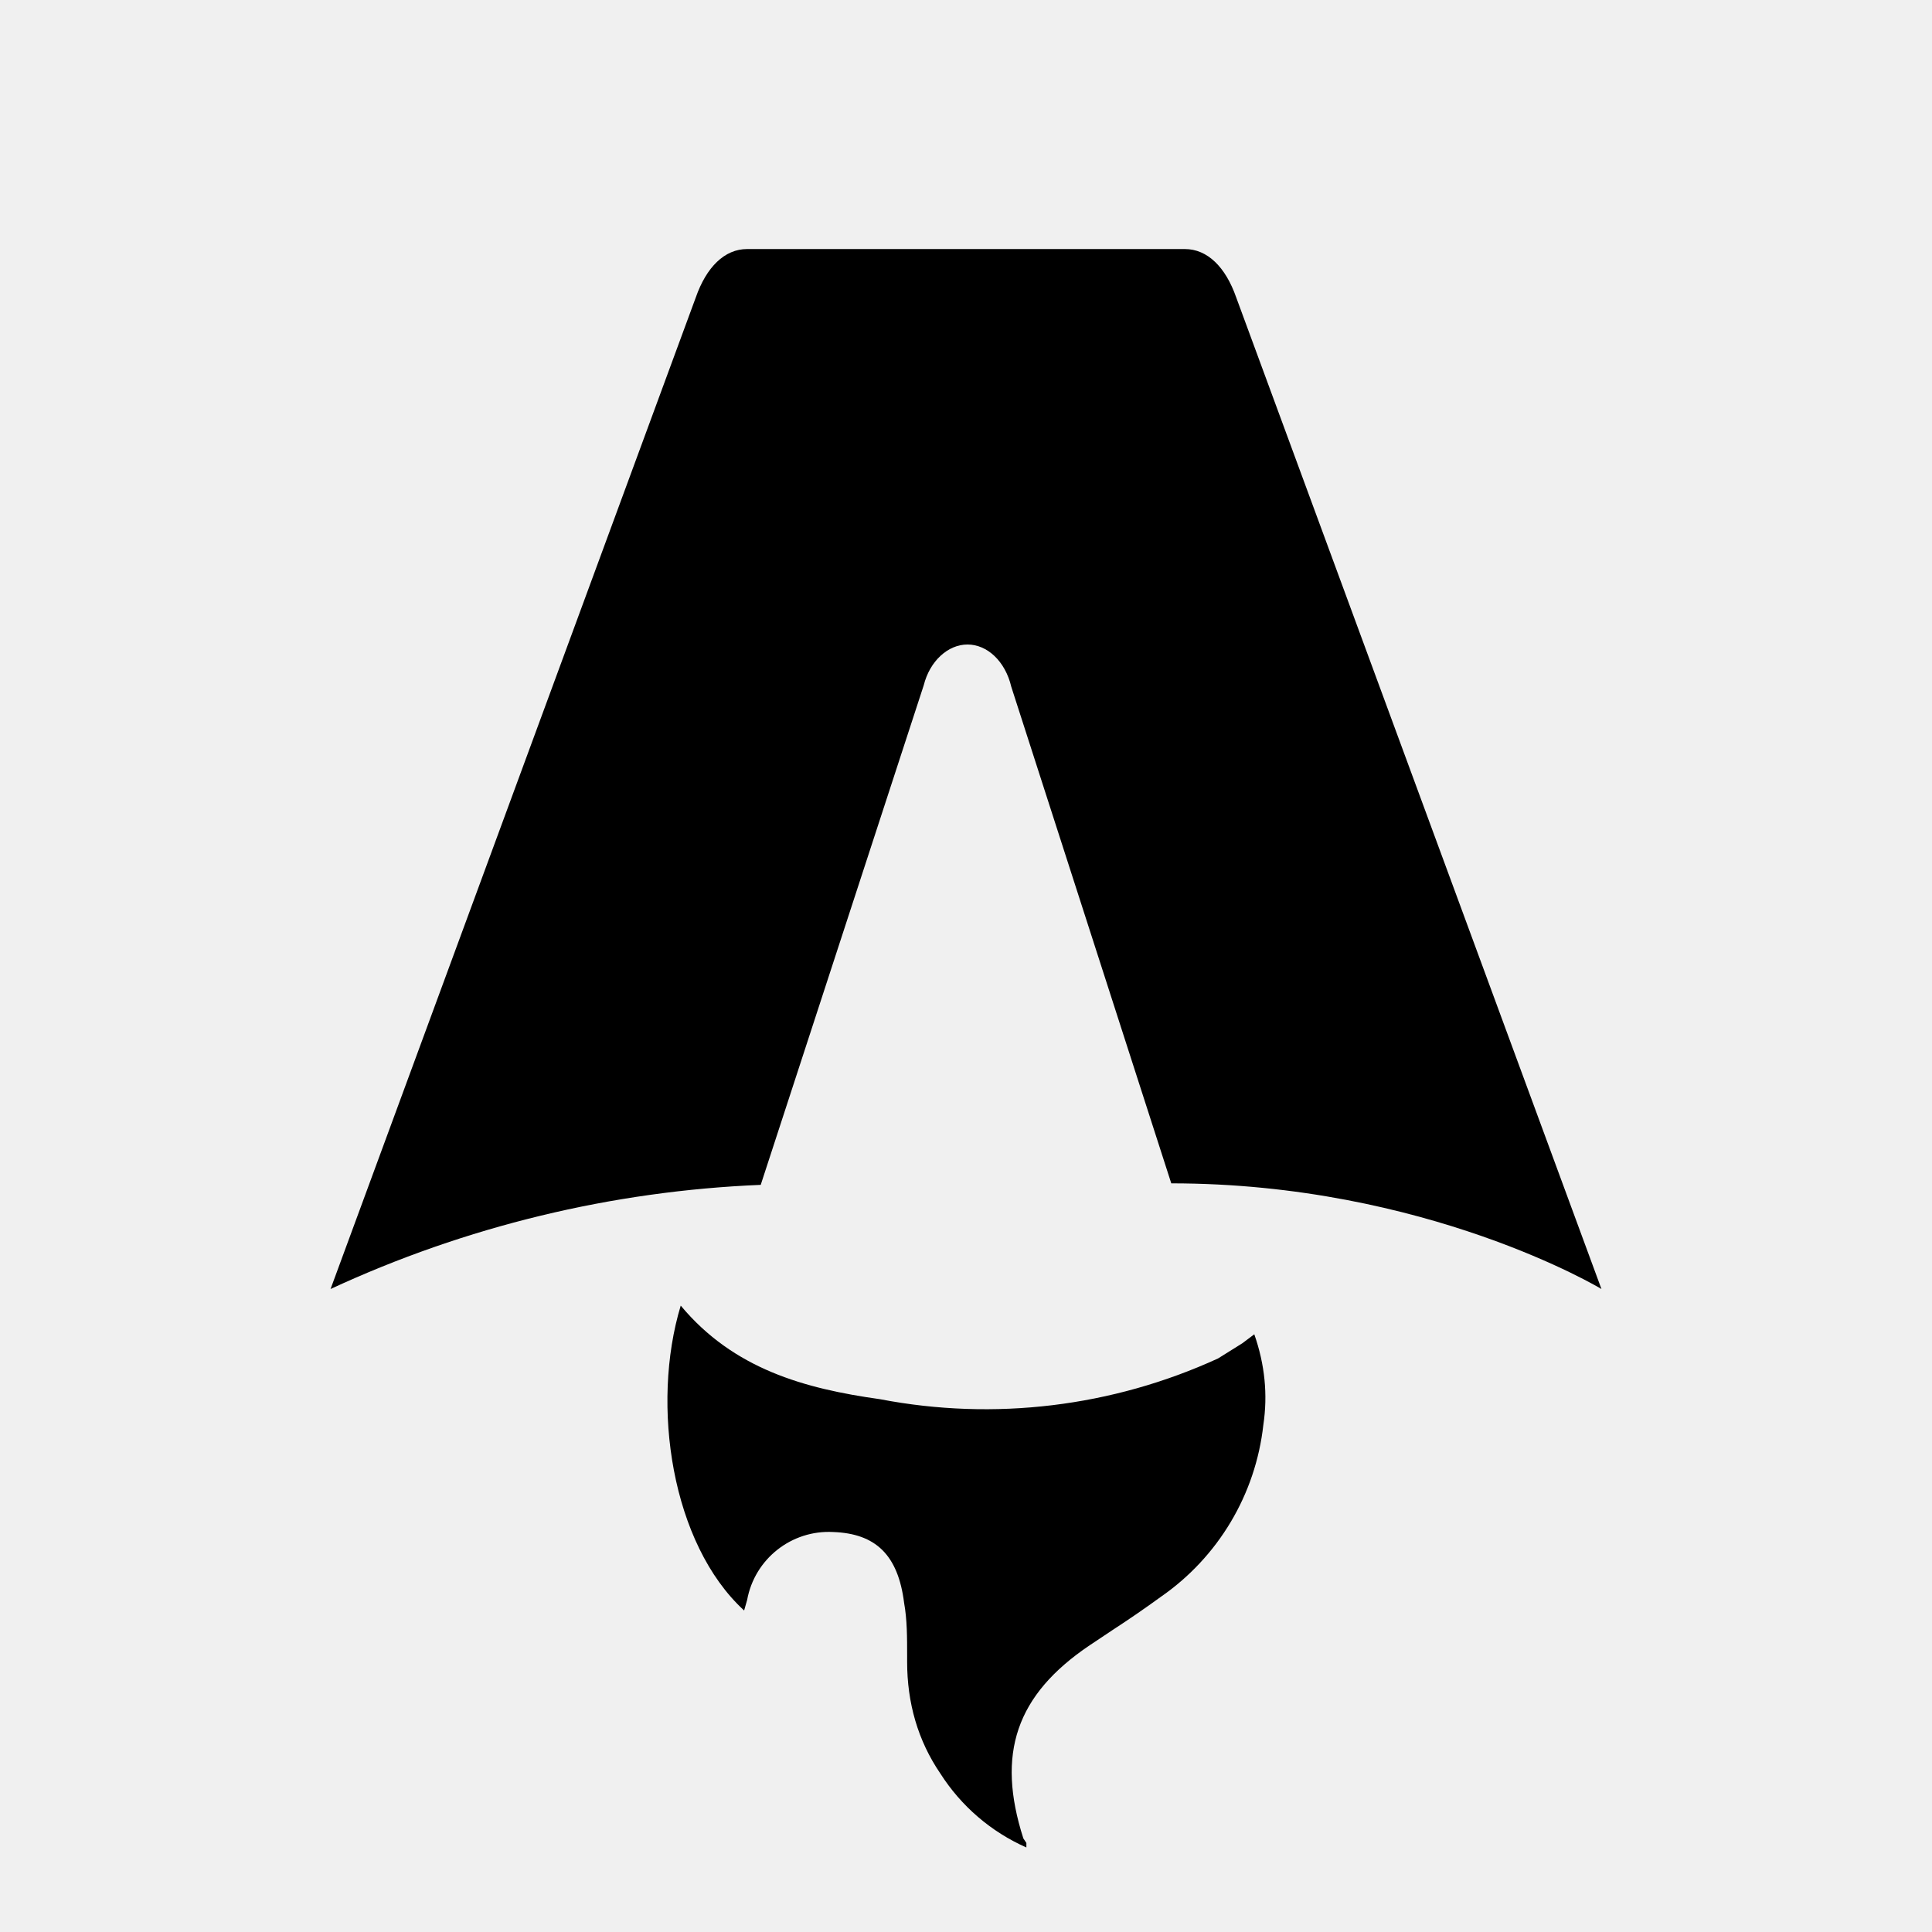
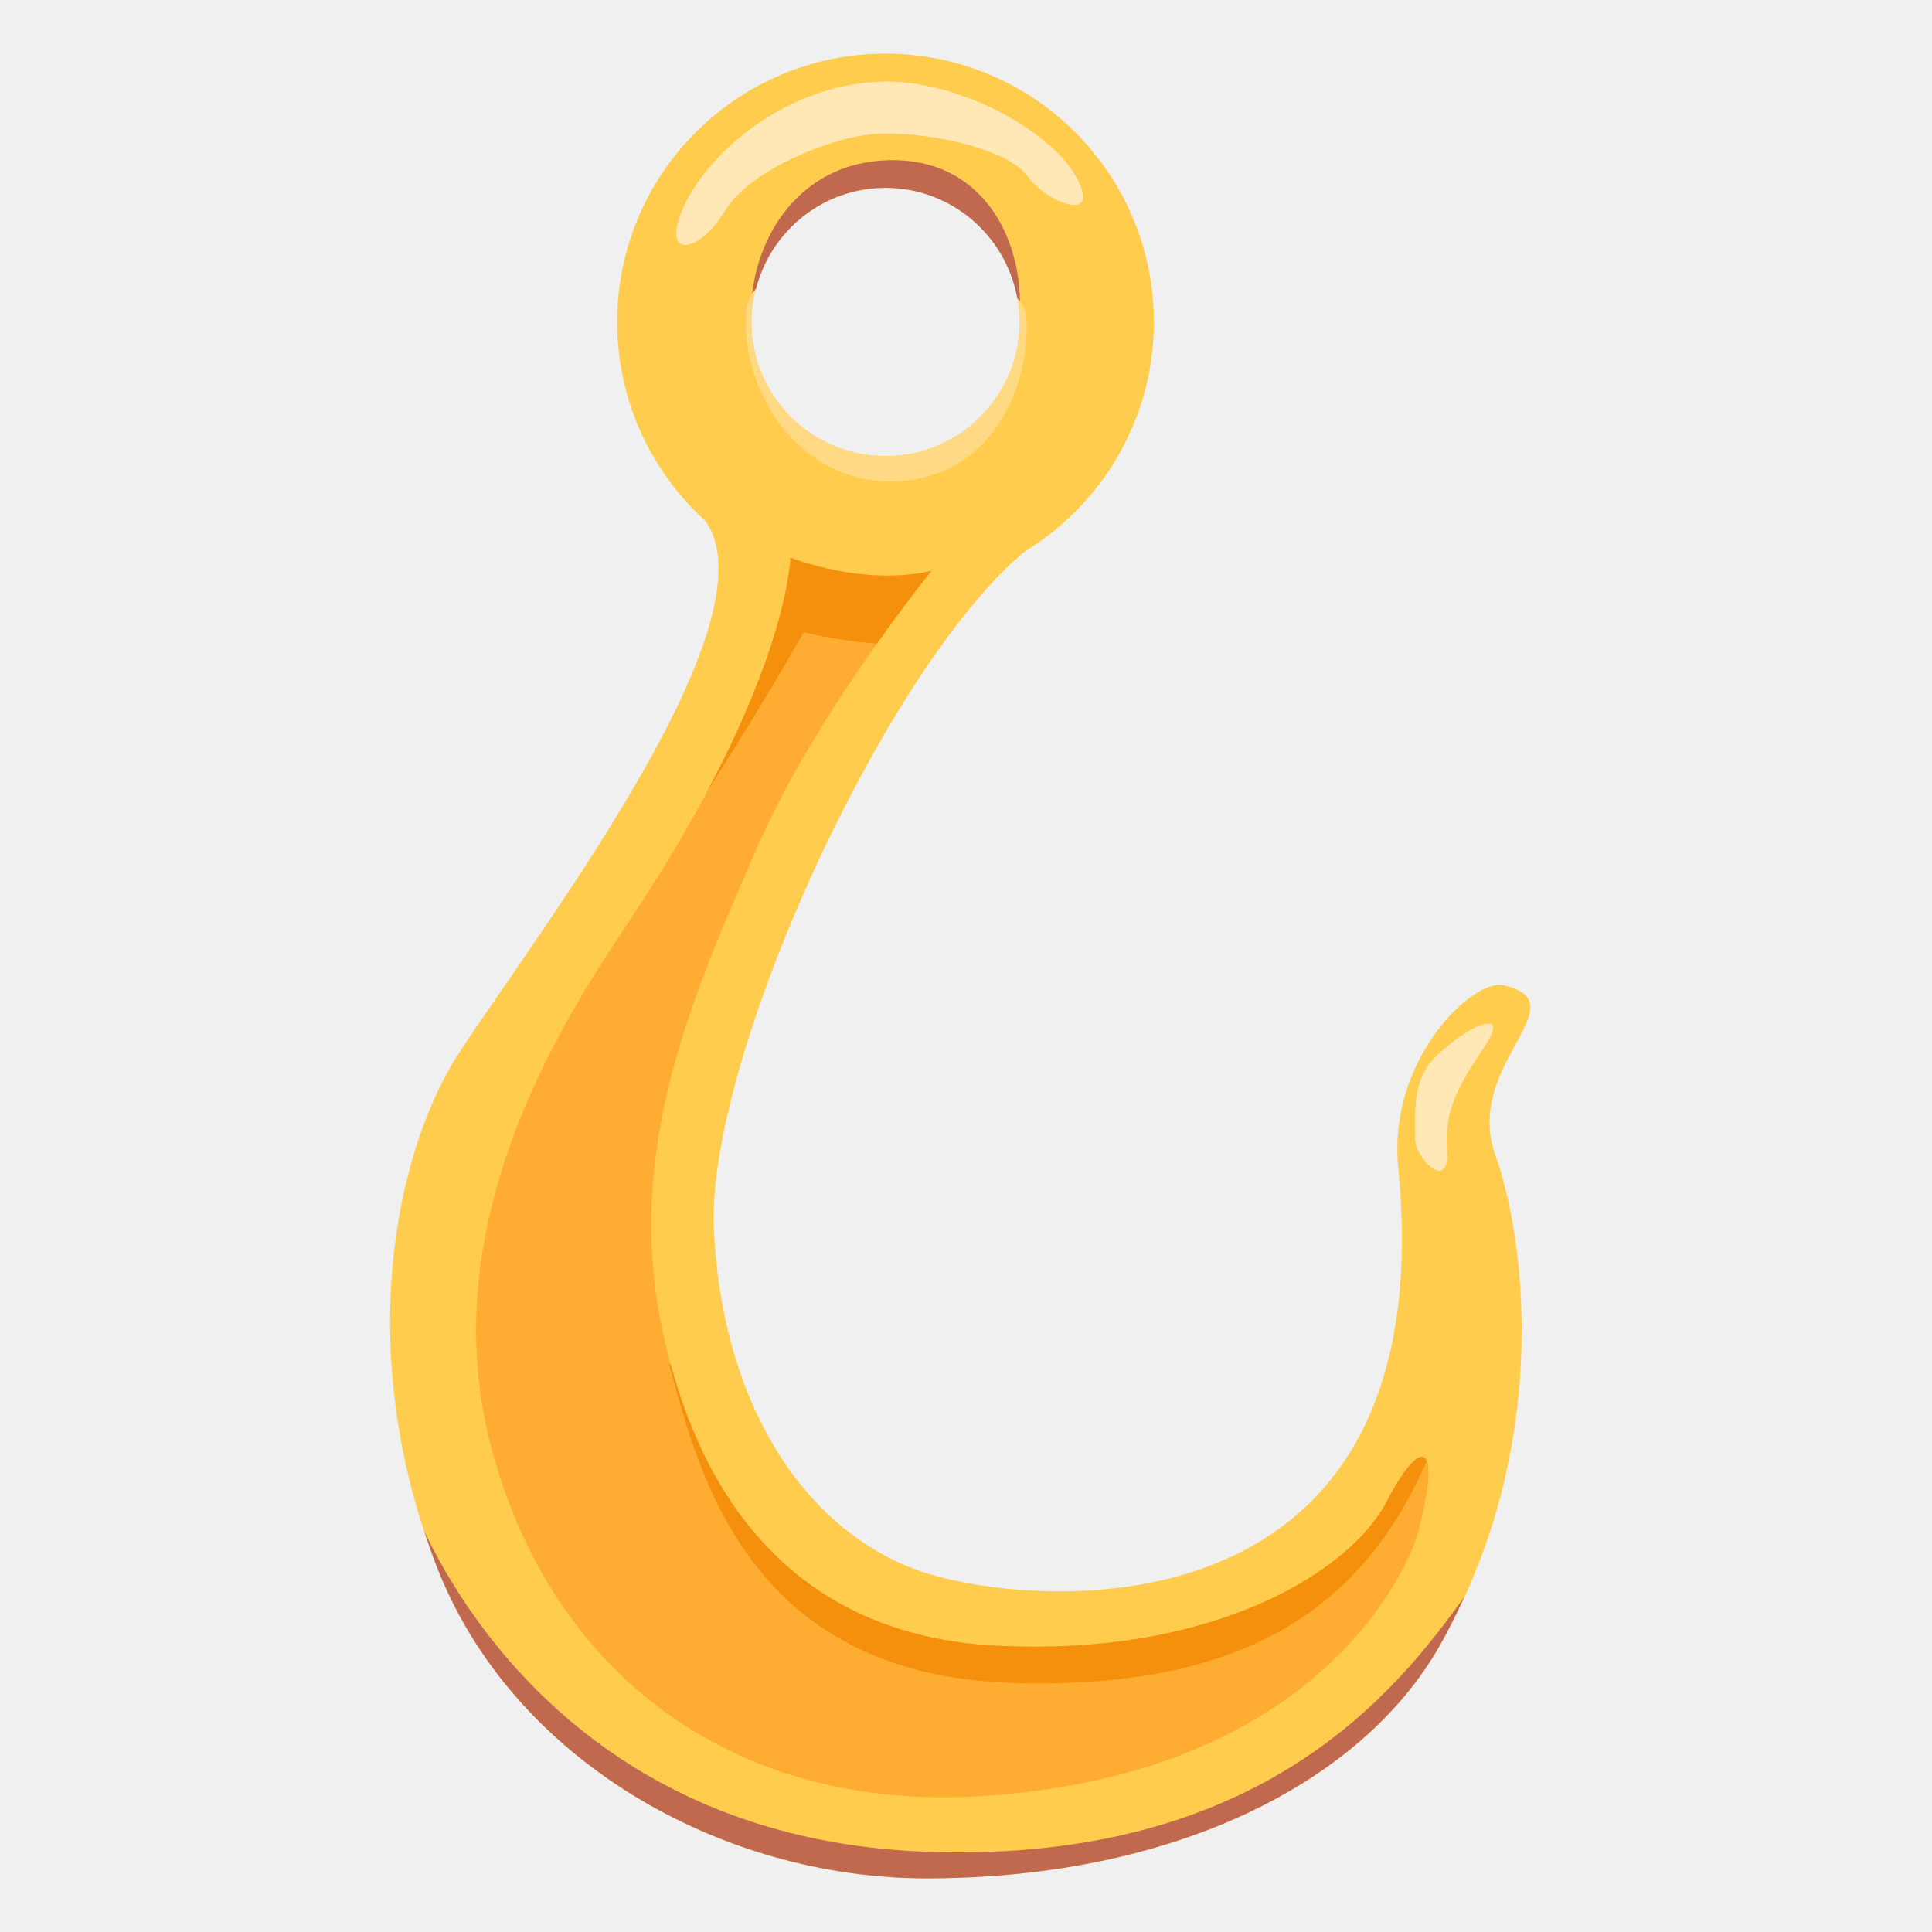
- <svg xmlns="http://www.w3.org/2000/svg" fill="none" viewBox="0 0 128 128">
-   <path d="M50.4 78.5a75.1 75.1 0 0 0-28.5 6.9l24.2-65.7c.7-2 1.9-3.2 3.4-3.2h29c1.5 0 2.7 1.2 3.4 3.2l24.2 65.7s-11.6-7-28.5-7L67 45.5c-.4-1.7-1.6-2.8-2.9-2.8-1.3 0-2.5 1.1-2.9 2.7L50.4 78.5Zm-1.1 28.2Zm-4.2-20.2c-2 6.6-.6 15.8 4.2 20.2a17.5 17.5 0 0 1 .2-.7 5.5 5.5 0 0 1 5.7-4.5c2.8.1 4.3 1.5 4.7 4.7.2 1.1.2 2.3.2 3.5v.4c0 2.7.7 5.2 2.2 7.4a13 13 0 0 0 5.7 4.9v-.3l-.2-.3c-1.8-5.6-.5-9.5 4.4-12.8l1.5-1a73 73 0 0 0 3.2-2.2 16 16 0 0 0 6.8-11.4c.3-2 .1-4-.6-6l-.8.6-1.6 1a37 37 0 0 1-22.4 2.7c-5-.7-9.7-2-13.2-6.2Z" />
-   <style>
-         path { fill: #000; }
-         @media (prefers-color-scheme: dark) {
-             path { fill: #FFF; }
-         }
-     </style>
+ <svg xmlns="http://www.w3.org/2000/svg" viewBox="0 0 36 36">
+   <path fill="#FFCC4D" d="M19.657 9.885c-2.648 1.447-6.515 9.628-6.355 13.029.159 3.364 1.779 5.653 3.855 6.365s9.767 1.339 8.897-7.516c-.2-2.031 1.398-3.536 1.965-3.404 1.438.336-.767 1.486-.153 3.173.506 1.391 1.126 5.323-1.041 9.135C25.364 33.236 21.855 35 17.262 35c-3.832 0-7.731-2.207-9.128-5.82-1.596-4.127-.697-7.833.396-9.523 1.503-2.323 6.482-8.747 4.325-10.233 3 1 6.802.461 6.802.461z" />
+   <path fill="#FFCC4D" d="M16.5 3.5C17.878 3.5 19 4.622 19 6s-1.122 2.5-2.5 2.5S14 7.378 14 6s1.122-2.5 2.5-2.5m0-2.5c-2.761 0-5 2.239-5 5s2.239 5 5 5 5-2.239 5-5-2.239-5-5-5z" />
+   <path fill="#FFAC33" d="M14.728 10.39s1.339.545 2.628.248c0 0-2.181 2.677-3.272 5.206s-2.417 5.392-1.785 8.726c.545 2.876 2.181 5.9 6.296 6.098s6.594-1.438 7.238-2.677c.645-1.239 1.041-1.19.595.545-.168.653-1.807 4.537-8.153 4.933-4.661.291-8.043-2.335-9.134-6.549s1.412-7.999 2.584-9.757c2.976-4.463 3.003-6.773 3.003-6.773z" />
+   <path fill="#F4900C" d="M15.579 10.629c-.506-.099-.851-.239-.851-.239s-.007.424-.244 1.254c-.208.727-.596 1.768-1.312 3.114.679-1.07 1.318-2.116 1.804-2.978.411.1.867.174 1.364.212.579-.817 1.016-1.354 1.016-1.354-.637.146-1.283.087-1.777-.009zm3.305 20.731c4.336.129 6.525-1.434 7.698-4.131-.09-.228-.375.041-.749.761-.645 1.239-3.123 2.876-7.238 2.677-3.712-.179-5.404-2.658-6.1-5.253l-.026.005c.534 1.961 1.425 5.792 6.415 5.941z" />
+   <path fill="#C1694F" d="M16.5 3.5c1.228 0 2.246.892 2.456 2.06.017.019.036.038.05.058-.019-1.38-.853-2.759-2.601-2.625-1.495.115-2.26 1.351-2.388 2.474.019-.03.046-.056.07-.083.275-1.08 1.248-1.884 2.413-1.884z" />
+   <path fill="#FFD983" d="M19 6c0 1.378-1.122 2.5-2.5 2.5S14 7.378 14 6c-.013-.171-.005-.35.016-.533-.056.088-.096.182-.107.288-.145 1.493.986 3.355 2.896 3.208 1.738-.134 2.408-1.85 2.317-3.074-.007-.096-.054-.185-.116-.271.002.128.006.256-.006.382z" />
+   <path fill="#FFD983" d="M14.086 5.384c-.024.028-.051.054-.07.083-.021.183-.029.362-.016.533 0-.214.035-.418.086-.616zM19 6c.012-.126.008-.254.006-.382-.015-.02-.033-.039-.05-.058.025.144.044.289.044.44z" />
+   <path fill="#FFE8B6" d="M16.36 1.523c1.424-.069 3.202.881 3.698 1.782.49.891-.582.447-.891 0-.401-.579-2.094-.891-2.941-.802s-2.293.704-2.718 1.426c-.446.757-1.184.935-.802 0 .401-.98 1.827-2.317 3.654-2.406z" />
+   <path fill="#C1694F" d="M17.34 34.508c-6.076-.188-8.634-4.288-9.437-5.983.071.217.146.435.231.655C9.532 32.793 13.431 35 17.262 35c4.592 0 8.102-1.764 9.563-4.333.172-.303.321-.606.459-.909-1.262 1.757-3.777 4.941-9.944 4.75z" />
+   <path fill="#FFE8B6" d="M26.726 19.716c.63-.63 1.426-.95.95-.238-.475.713-.772 1.188-.713 1.96.059.772-.594.178-.594-.238.001-.415-.059-1.068.357-1.484z" />
</svg>
